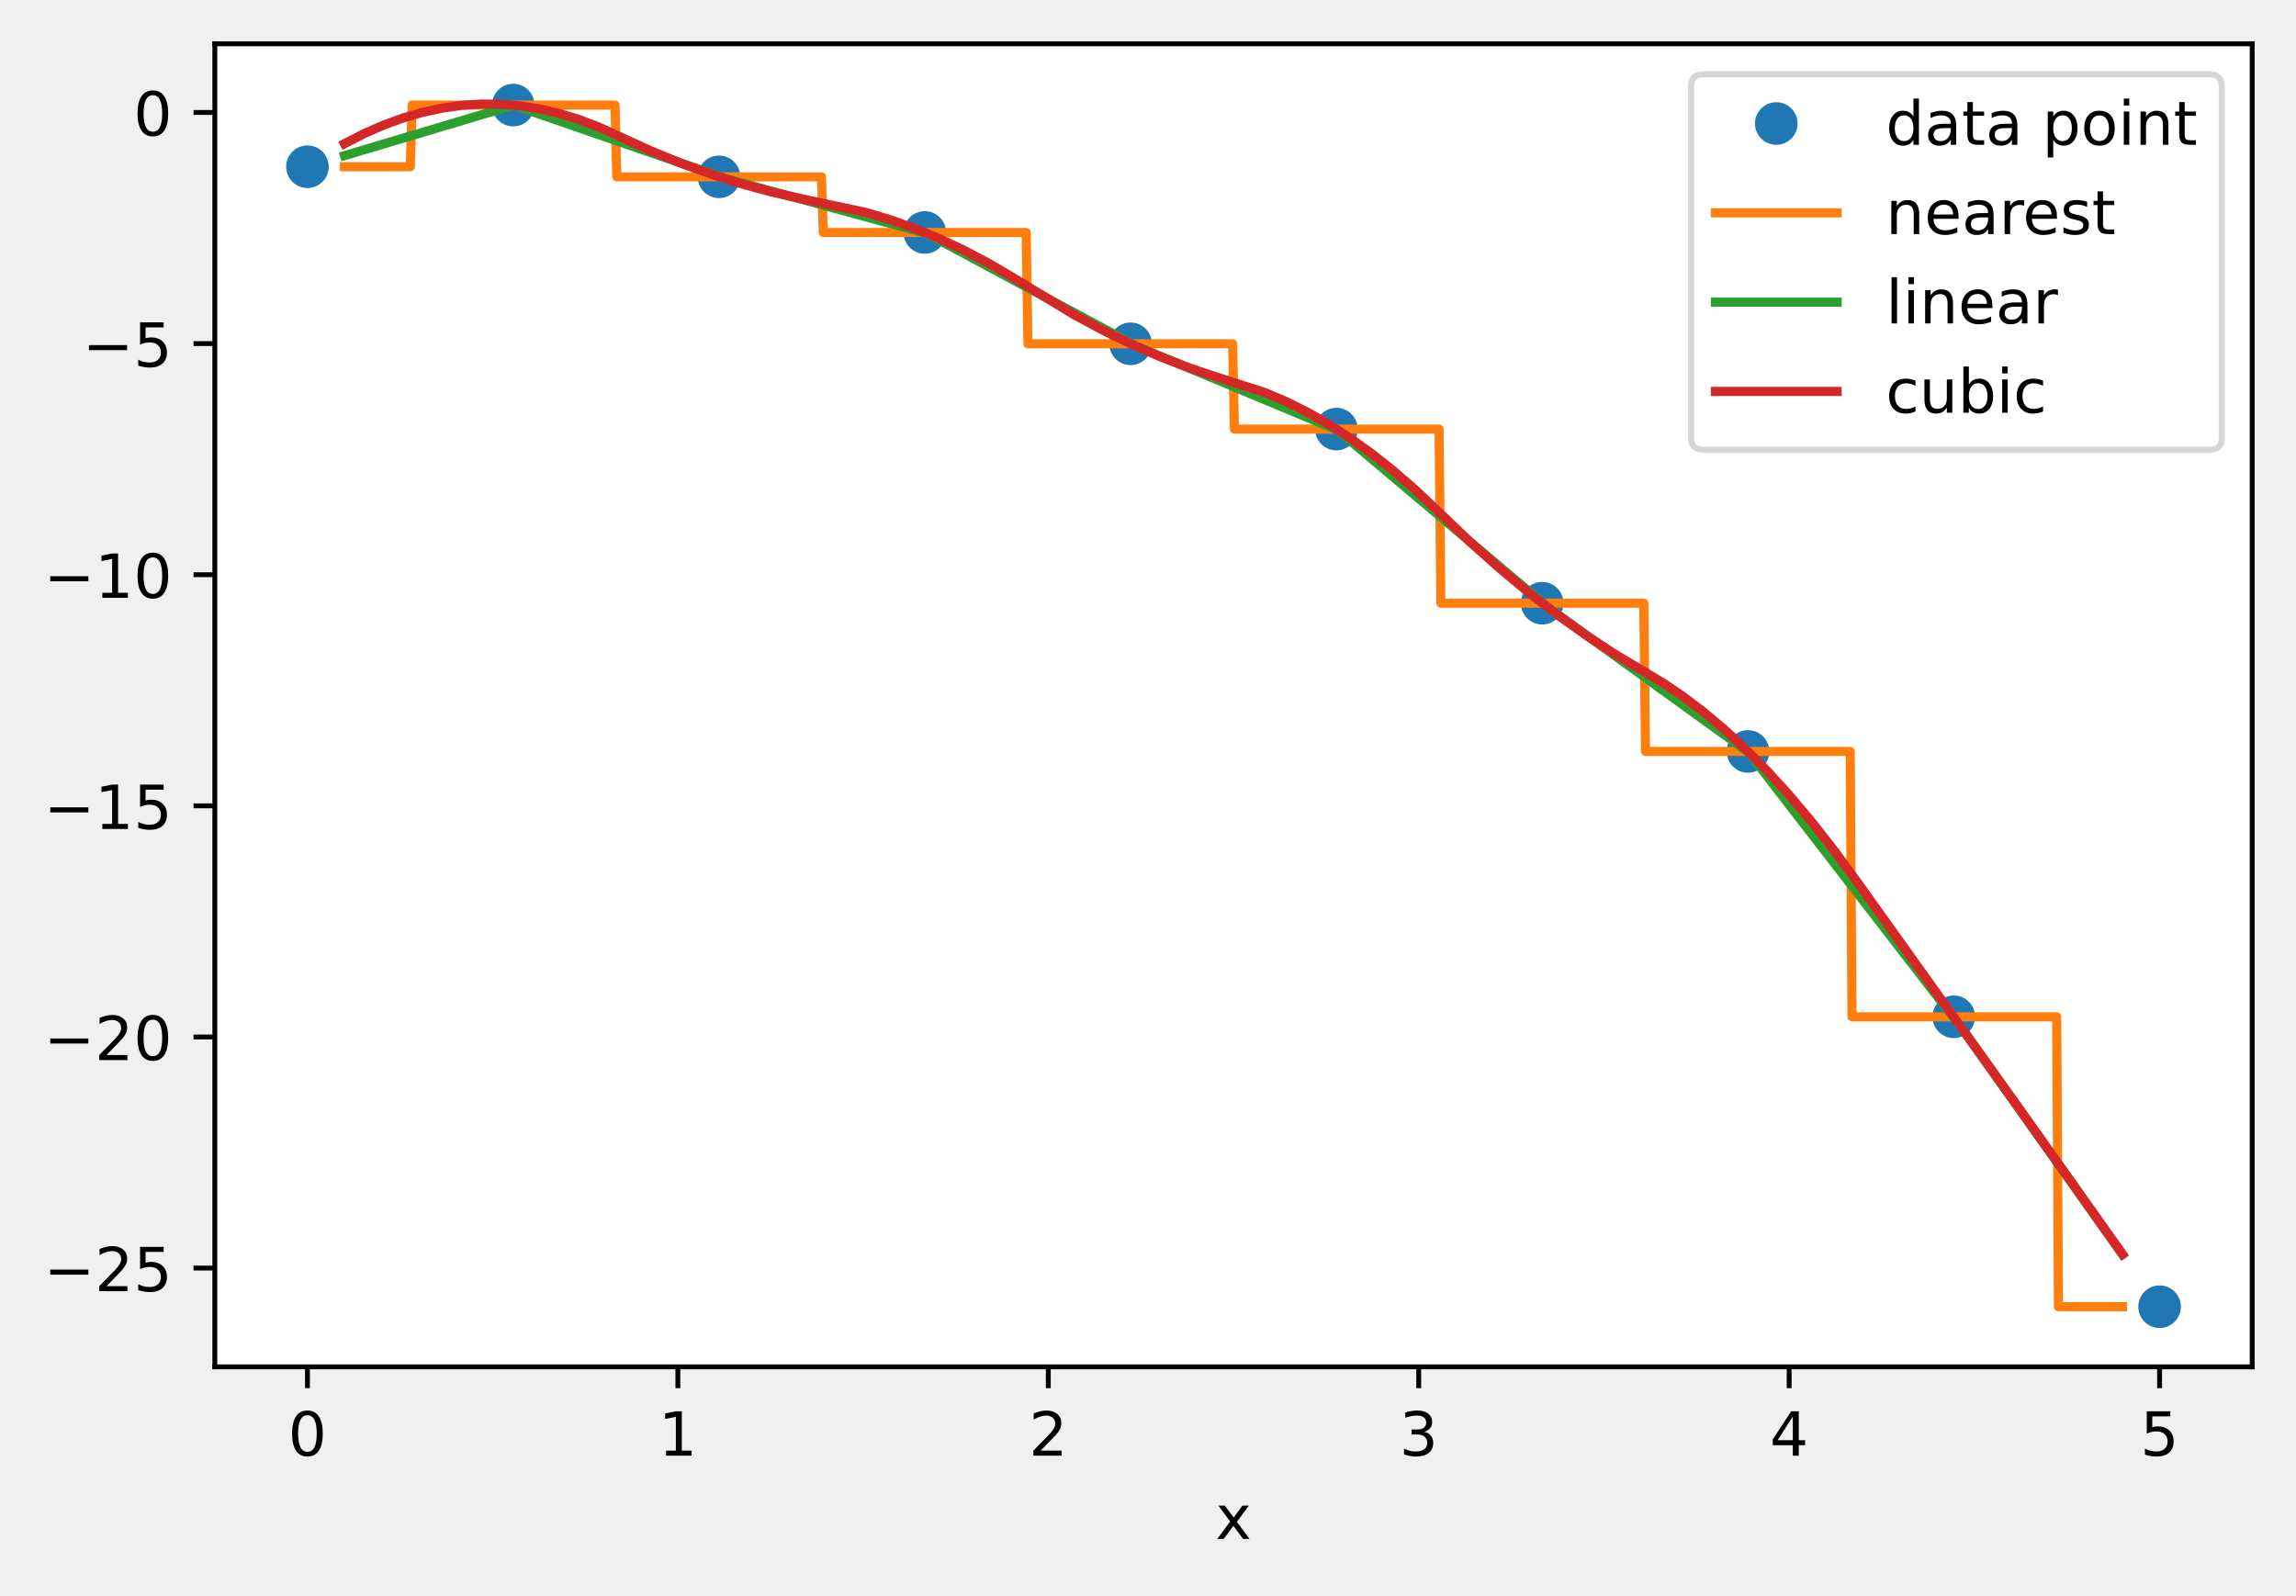
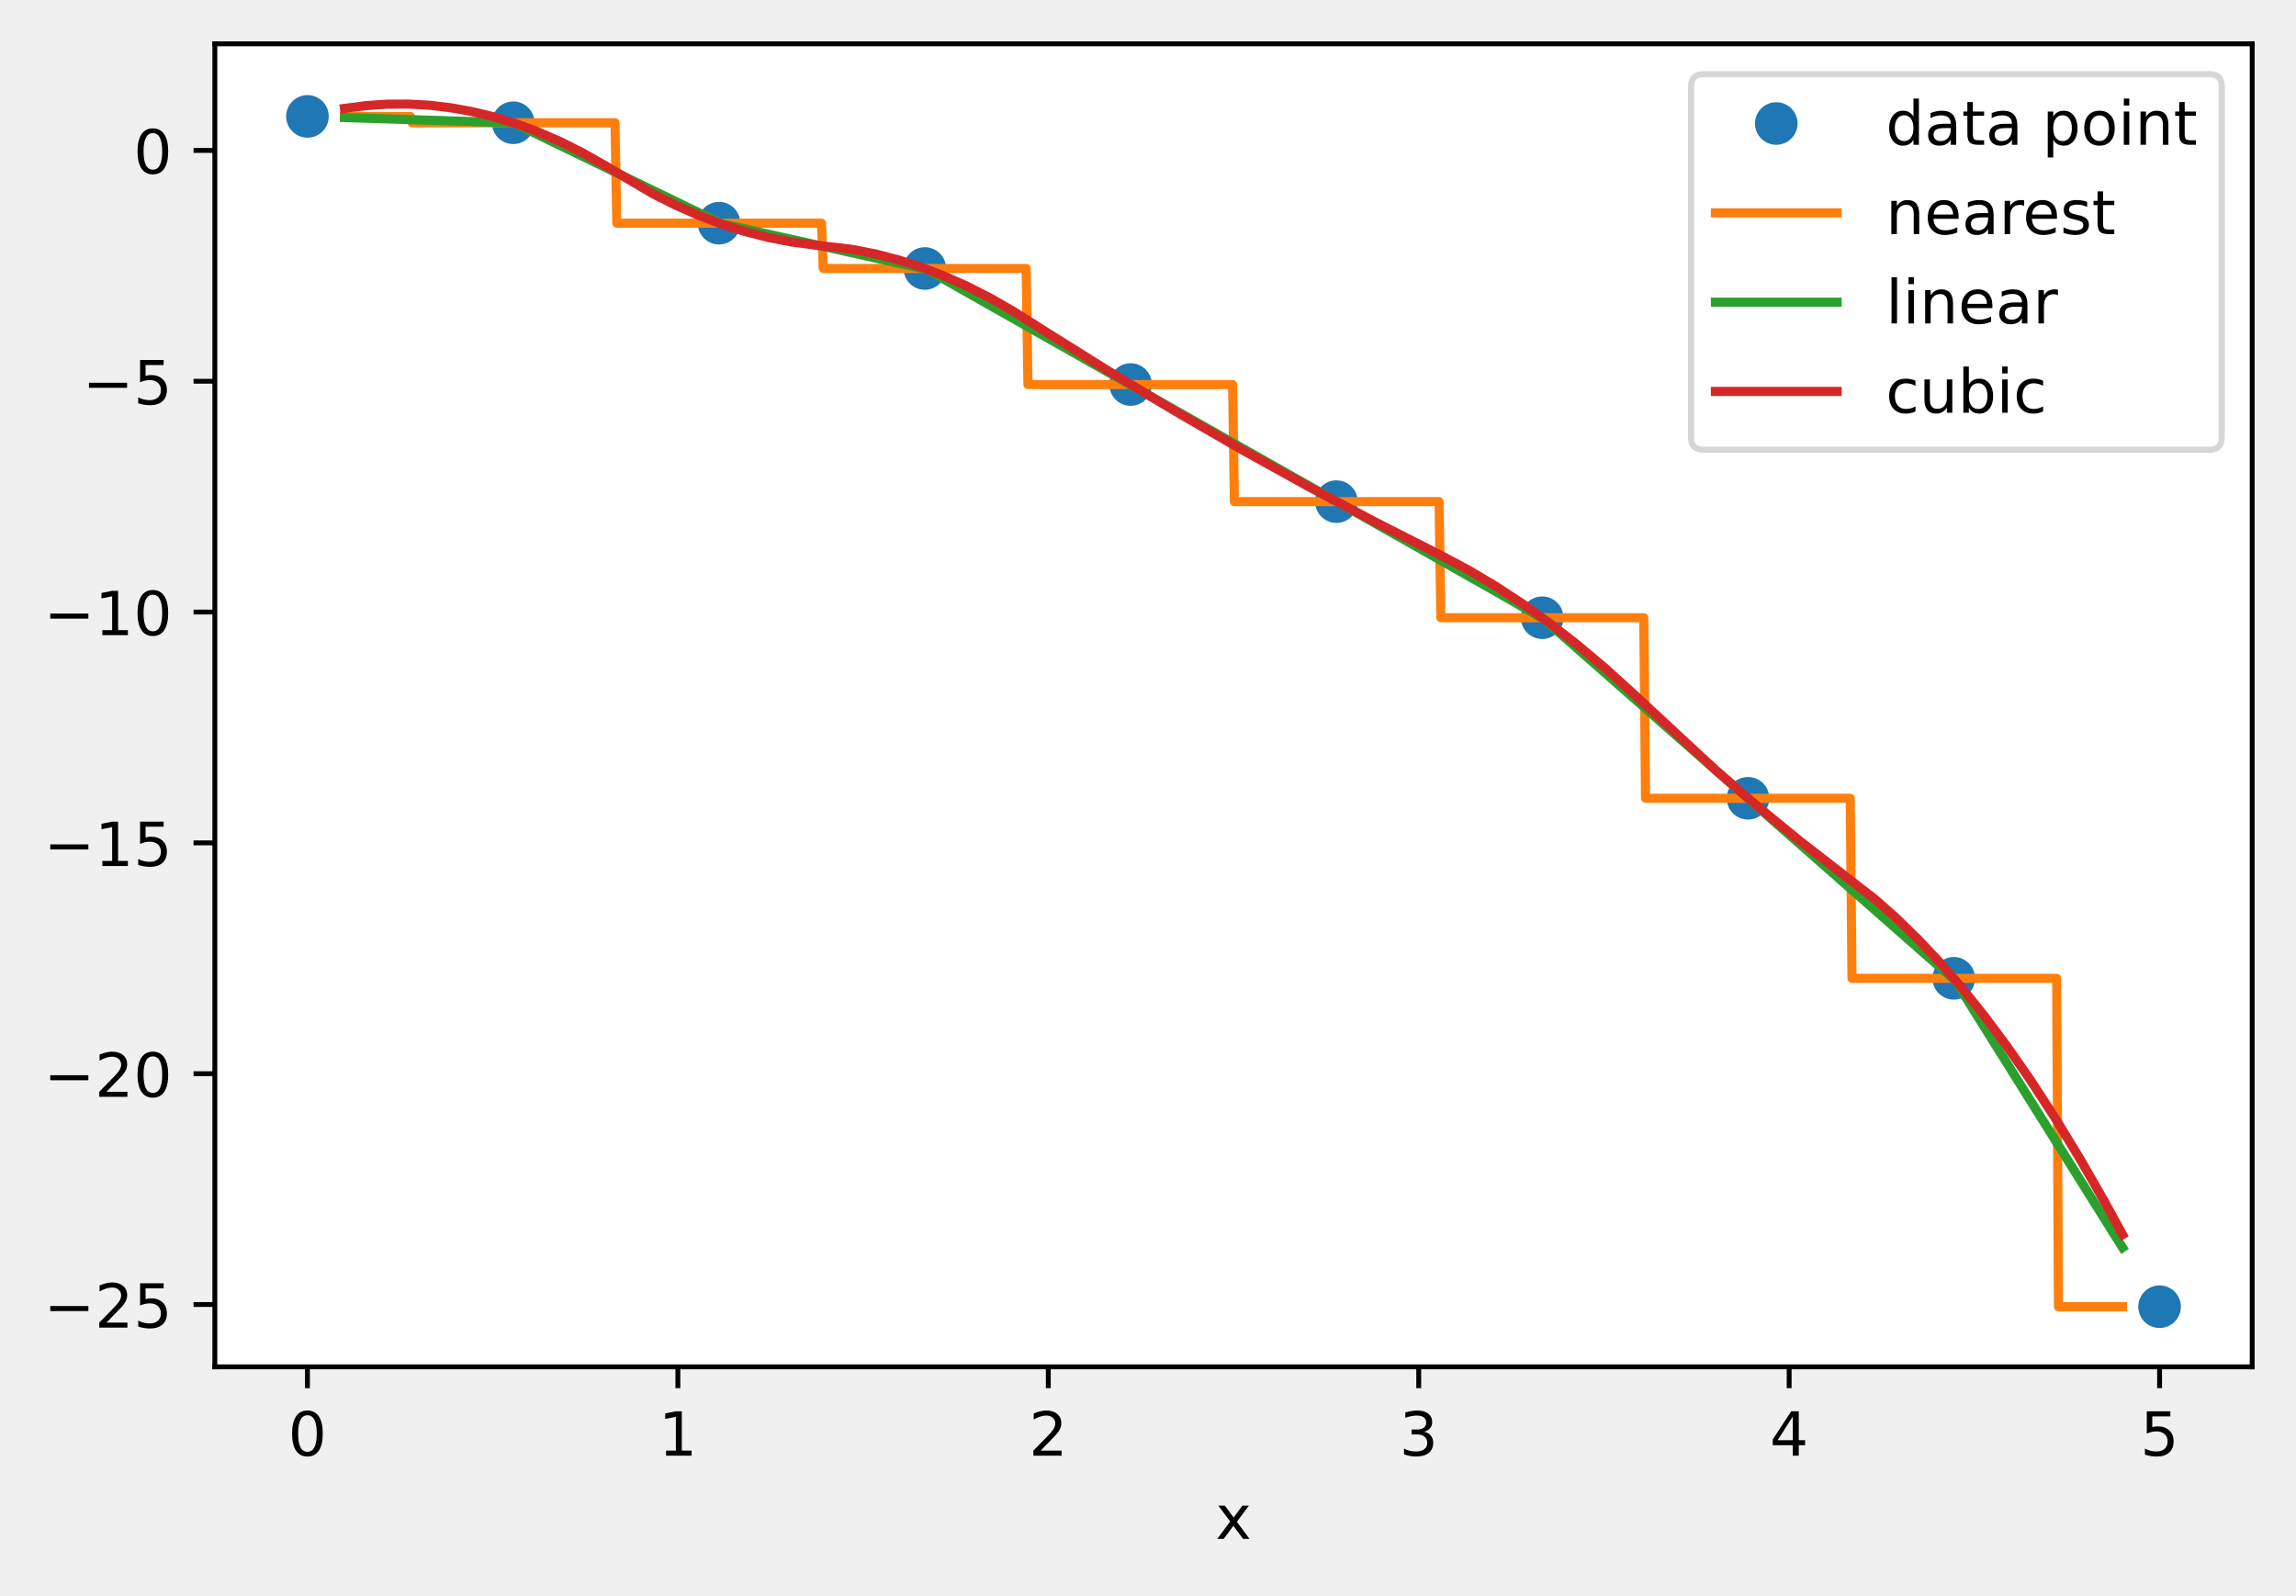
<svg xmlns="http://www.w3.org/2000/svg" xmlns:xlink="http://www.w3.org/1999/xlink" height="262.196pt" version="1.1" viewBox="0 0 377.305 262.196" width="377.305pt">
  <defs>
    <style type="text/css">*{stroke-linecap:butt;stroke-linejoin:round;}</style>
  </defs>
  <g id="figure_1">
    <g id="patch_1">
      <path d="M 0 262.196  L 377.305 262.196  L 377.305 0  L 0 0  z " style="fill:none;" />
    </g>
    <g id="axes_1">
      <g id="patch_2">
        <path d="M 35.305 224.64  L 370.105 224.64  L 370.105 7.2  L 35.305 7.2  z " style="fill:#ffffff;" />
      </g>
      <g id="matplotlib.axis_1">
        <g id="xtick_1">
          <g id="line2d_1">
            <defs>
-               <path d="M 0 0  L 0 3.5  " id="mc799b4574a" style="stroke:#000000;stroke-width:0.8;" />
-             </defs>
-             <g>
-               <use style="stroke:#000000;stroke-width:0.8;" x="50.523" xlink:href="#mc799b4574a" y="224.64" />
+               <path d="M 0 0  L 0 3.5  " id="mc7e67c83ed" style="stroke:#000000;stroke-width:0.8;" />
+             </defs>
+             <g>
+               <use style="stroke:#000000;stroke-width:0.8;" x="50.523" xlink:href="#mc7e67c83ed" y="224.64" />
            </g>
          </g>
          <g id="text_1">
            <g transform="translate(47.34162 239.2384)scale(0.1 -0.1)">
              <defs>
                <path d="M 31.781 66.406  Q 24.172 66.406 20.328 58.906  Q 16.5 51.422 16.5 36.375  Q 16.5 21.391 20.328 13.891  Q 24.172 6.391 31.781 6.391  Q 39.453 6.391 43.281 13.891  Q 47.125 21.391 47.125 36.375  Q 47.125 51.422 43.281 58.906  Q 39.453 66.406 31.781 66.406  z M 31.781 74.219  Q 44.047 74.219 50.516 64.516  Q 56.984 54.828 56.984 36.375  Q 56.984 17.969 50.516 8.266  Q 44.047 -1.422 31.781 -1.422  Q 19.531 -1.422 13.062 8.266  Q 6.594 17.969 6.594 36.375  Q 6.594 54.828 13.062 64.516  Q 19.531 74.219 31.781 74.219  z " id="DejaVuSans-48" />
              </defs>
              <use xlink:href="#DejaVuSans-48" />
            </g>
          </g>
        </g>
        <g id="xtick_2">
          <g id="line2d_2">
            <g>
-               <use style="stroke:#000000;stroke-width:0.8;" x="111.396" xlink:href="#mc799b4574a" y="224.64" />
+               <use style="stroke:#000000;stroke-width:0.8;" x="111.396" xlink:href="#mc7e67c83ed" y="224.64" />
            </g>
          </g>
          <g id="text_2">
            <g transform="translate(108.2143 239.2384)scale(0.1 -0.1)">
              <defs>
                <path d="M 12.406 8.297  L 28.516 8.297  L 28.516 63.922  L 10.984 60.406  L 10.984 69.391  L 28.422 72.906  L 38.281 72.906  L 38.281 8.297  L 54.391 8.297  L 54.391 0  L 12.406 0  z " id="DejaVuSans-49" />
              </defs>
              <use xlink:href="#DejaVuSans-49" />
            </g>
          </g>
        </g>
        <g id="xtick_3">
          <g id="line2d_3">
            <g>
-               <use style="stroke:#000000;stroke-width:0.8;" x="172.268" xlink:href="#mc799b4574a" y="224.64" />
+               <use style="stroke:#000000;stroke-width:0.8;" x="172.268" xlink:href="#mc7e67c83ed" y="224.64" />
            </g>
          </g>
          <g id="text_3">
            <g transform="translate(169.0871 239.2384)scale(0.1 -0.1)">
              <defs>
                <path d="M 19.188 8.297  L 53.609 8.297  L 53.609 0  L 7.328 0  L 7.328 8.297  Q 12.938 14.109 22.625 23.891  Q 32.328 33.688 34.812 36.531  Q 39.547 41.844 41.422 45.531  Q 43.312 49.219 43.312 52.781  Q 43.312 58.594 39.234 62.25  Q 35.156 65.922 28.609 65.922  Q 23.969 65.922 18.812 64.312  Q 13.672 62.703 7.812 59.422  L 7.812 69.391  Q 13.766 71.781 18.938 73  Q 24.125 74.219 28.422 74.219  Q 39.75 74.219 46.484 68.547  Q 53.219 62.891 53.219 53.422  Q 53.219 48.922 51.531 44.891  Q 49.859 40.875 45.406 35.406  Q 44.188 33.984 37.641 27.219  Q 31.109 20.453 19.188 8.297  z " id="DejaVuSans-50" />
              </defs>
              <use xlink:href="#DejaVuSans-50" />
            </g>
          </g>
        </g>
        <g id="xtick_4">
          <g id="line2d_4">
            <g>
-               <use style="stroke:#000000;stroke-width:0.8;" x="233.141" xlink:href="#mc799b4574a" y="224.64" />
+               <use style="stroke:#000000;stroke-width:0.8;" x="233.141" xlink:href="#mc7e67c83ed" y="224.64" />
            </g>
          </g>
          <g id="text_4">
            <g transform="translate(229.9598 239.2384)scale(0.1 -0.1)">
              <defs>
                <path d="M 40.578 39.312  Q 47.656 37.797 51.625 33  Q 55.609 28.219 55.609 21.188  Q 55.609 10.406 48.188 4.484  Q 40.766 -1.422 27.094 -1.422  Q 22.516 -1.422 17.656 -0.516  Q 12.797 0.391 7.625 2.203  L 7.625 11.719  Q 11.719 9.328 16.594 8.109  Q 21.484 6.891 26.812 6.891  Q 36.078 6.891 40.938 10.547  Q 45.797 14.203 45.797 21.188  Q 45.797 27.641 41.281 31.266  Q 36.766 34.906 28.719 34.906  L 20.219 34.906  L 20.219 43.016  L 29.109 43.016  Q 36.375 43.016 40.234 45.922  Q 44.094 48.828 44.094 54.297  Q 44.094 59.906 40.109 62.906  Q 36.141 65.922 28.719 65.922  Q 24.656 65.922 20.016 65.031  Q 15.375 64.156 9.812 62.312  L 9.812 71.094  Q 15.438 72.656 20.344 73.438  Q 25.25 74.219 29.594 74.219  Q 40.828 74.219 47.359 69.109  Q 53.906 64.016 53.906 55.328  Q 53.906 49.266 50.438 45.094  Q 46.969 40.922 40.578 39.312  z " id="DejaVuSans-51" />
              </defs>
              <use xlink:href="#DejaVuSans-51" />
            </g>
          </g>
        </g>
        <g id="xtick_5">
          <g id="line2d_5">
            <g>
-               <use style="stroke:#000000;stroke-width:0.8;" x="294.014" xlink:href="#mc799b4574a" y="224.64" />
+               <use style="stroke:#000000;stroke-width:0.8;" x="294.014" xlink:href="#mc7e67c83ed" y="224.64" />
            </g>
          </g>
          <g id="text_5">
            <g transform="translate(290.8325 239.2384)scale(0.1 -0.1)">
              <defs>
                <path d="M 37.797 64.312  L 12.891 25.391  L 37.797 25.391  z M 35.203 72.906  L 47.609 72.906  L 47.609 25.391  L 58.016 25.391  L 58.016 17.188  L 47.609 17.188  L 47.609 0  L 37.797 0  L 37.797 17.188  L 4.891 17.188  L 4.891 26.703  z " id="DejaVuSans-52" />
              </defs>
              <use xlink:href="#DejaVuSans-52" />
            </g>
          </g>
        </g>
        <g id="xtick_6">
          <g id="line2d_6">
            <g>
-               <use style="stroke:#000000;stroke-width:0.8;" x="354.887" xlink:href="#mc799b4574a" y="224.64" />
+               <use style="stroke:#000000;stroke-width:0.8;" x="354.887" xlink:href="#mc7e67c83ed" y="224.64" />
            </g>
          </g>
          <g id="text_6">
            <g transform="translate(351.7053 239.2384)scale(0.1 -0.1)">
              <defs>
                <path d="M 10.797 72.906  L 49.516 72.906  L 49.516 64.594  L 19.828 64.594  L 19.828 46.734  Q 21.969 47.469 24.109 47.828  Q 26.266 48.188 28.422 48.188  Q 40.625 48.188 47.75 41.5  Q 54.891 34.812 54.891 23.391  Q 54.891 11.625 47.562 5.094  Q 40.234 -1.422 26.906 -1.422  Q 22.312 -1.422 17.547 -0.641  Q 12.797 0.141 7.719 1.703  L 7.719 11.625  Q 12.109 9.234 16.797 8.062  Q 21.484 6.891 26.703 6.891  Q 35.156 6.891 40.078 11.328  Q 45.016 15.766 45.016 23.391  Q 45.016 31 40.078 35.438  Q 35.156 39.891 26.703 39.891  Q 22.75 39.891 18.812 39.016  Q 14.891 38.141 10.797 36.281  z " id="DejaVuSans-53" />
              </defs>
              <use xlink:href="#DejaVuSans-53" />
            </g>
          </g>
        </g>
        <g id="text_7">
          <g transform="translate(199.7453 252.9166)scale(0.1 -0.1)">
            <defs>
              <path d="M 54.891 54.688  L 35.109 28.078  L 55.906 0  L 45.312 0  L 29.391 21.484  L 13.484 0  L 2.875 0  L 24.125 28.609  L 4.688 54.688  L 15.281 54.688  L 29.781 35.203  L 44.281 54.688  z " id="DejaVuSans-120" />
            </defs>
            <use xlink:href="#DejaVuSans-120" />
          </g>
        </g>
      </g>
      <g id="matplotlib.axis_2">
        <g id="ytick_1">
          <g id="line2d_7">
            <defs>
-               <path d="M 0 0  L -3.5 0  " id="m73c71daa56" style="stroke:#000000;stroke-width:0.8;" />
-             </defs>
-             <g>
-               <use style="stroke:#000000;stroke-width:0.8;" x="35.305" xlink:href="#m73c71daa56" y="208.41" />
+               <path d="M 0 0  L -3.5 0  " id="mda17e55105" style="stroke:#000000;stroke-width:0.8;" />
+             </defs>
+             <g>
+               <use style="stroke:#000000;stroke-width:0.8;" x="35.305" xlink:href="#mda17e55105" y="214.397" />
            </g>
          </g>
          <g id="text_8">
-             <g transform="translate(7.2 212.2087)scale(0.1 -0.1)">
+             <g transform="translate(7.2 218.1959)scale(0.1 -0.1)">
              <defs>
                <path d="M 10.594 35.5  L 73.188 35.5  L 73.188 27.203  L 10.594 27.203  z " id="DejaVuSans-8722" />
              </defs>
              <use xlink:href="#DejaVuSans-8722" />
              <use x="83.789" xlink:href="#DejaVuSans-50" />
              <use x="147.412" xlink:href="#DejaVuSans-53" />
            </g>
          </g>
        </g>
        <g id="ytick_2">
          <g id="line2d_8">
            <g>
-               <use style="stroke:#000000;stroke-width:0.8;" x="35.305" xlink:href="#m73c71daa56" y="170.424" />
+               <use style="stroke:#000000;stroke-width:0.8;" x="35.305" xlink:href="#mda17e55105" y="176.462" />
            </g>
          </g>
          <g id="text_9">
-             <g transform="translate(7.2 174.2234)scale(0.1 -0.1)">
+             <g transform="translate(7.2 180.261)scale(0.1 -0.1)">
              <use xlink:href="#DejaVuSans-8722" />
              <use x="83.789" xlink:href="#DejaVuSans-50" />
              <use x="147.412" xlink:href="#DejaVuSans-48" />
            </g>
          </g>
        </g>
        <g id="ytick_3">
          <g id="line2d_9">
            <g>
-               <use style="stroke:#000000;stroke-width:0.8;" x="35.305" xlink:href="#m73c71daa56" y="132.439" />
+               <use style="stroke:#000000;stroke-width:0.8;" x="35.305" xlink:href="#mda17e55105" y="138.527" />
            </g>
          </g>
          <g id="text_10">
-             <g transform="translate(7.2 136.2381)scale(0.1 -0.1)">
+             <g transform="translate(7.2 142.326)scale(0.1 -0.1)">
              <use xlink:href="#DejaVuSans-8722" />
              <use x="83.789" xlink:href="#DejaVuSans-49" />
              <use x="147.412" xlink:href="#DejaVuSans-53" />
            </g>
          </g>
        </g>
        <g id="ytick_4">
          <g id="line2d_10">
            <g>
-               <use style="stroke:#000000;stroke-width:0.8;" x="35.305" xlink:href="#m73c71daa56" y="94.454" />
+               <use style="stroke:#000000;stroke-width:0.8;" x="35.305" xlink:href="#mda17e55105" y="100.592" />
            </g>
          </g>
          <g id="text_11">
-             <g transform="translate(7.2 98.25283)scale(0.1 -0.1)">
+             <g transform="translate(7.2 104.391)scale(0.1 -0.1)">
              <use xlink:href="#DejaVuSans-8722" />
              <use x="83.789" xlink:href="#DejaVuSans-49" />
              <use x="147.412" xlink:href="#DejaVuSans-48" />
            </g>
          </g>
        </g>
        <g id="ytick_5">
          <g id="line2d_11">
            <g>
-               <use style="stroke:#000000;stroke-width:0.8;" x="35.305" xlink:href="#m73c71daa56" y="56.468" />
+               <use style="stroke:#000000;stroke-width:0.8;" x="35.305" xlink:href="#mda17e55105" y="62.657" />
            </g>
          </g>
          <g id="text_12">
-             <g transform="translate(13.5625 60.26753)scale(0.1 -0.1)">
+             <g transform="translate(13.5625 66.45606)scale(0.1 -0.1)">
              <use xlink:href="#DejaVuSans-8722" />
              <use x="83.789" xlink:href="#DejaVuSans-53" />
            </g>
          </g>
        </g>
        <g id="ytick_6">
          <g id="line2d_12">
            <g>
-               <use style="stroke:#000000;stroke-width:0.8;" x="35.305" xlink:href="#m73c71daa56" y="18.483" />
+               <use style="stroke:#000000;stroke-width:0.8;" x="35.305" xlink:href="#mda17e55105" y="24.722" />
            </g>
          </g>
          <g id="text_13">
-             <g transform="translate(21.94219 22.28223)scale(0.1 -0.1)">
+             <g transform="translate(21.94219 28.52109)scale(0.1 -0.1)">
              <use xlink:href="#DejaVuSans-48" />
            </g>
          </g>
        </g>
      </g>
      <g id="line2d_13">
        <defs>
-           <path d="M 0 3  C 0.796 3 1.559 2.684 2.121 2.121  C 2.684 1.559 3 0.796 3 0  C 3 -0.796 2.684 -1.559 2.121 -2.121  C 1.559 -2.684 0.796 -3 0 -3  C -0.796 -3 -1.559 -2.684 -2.121 -2.121  C -2.684 -1.559 -3 -0.796 -3 0  C -3 0.796 -2.684 1.559 -2.121 2.121  C -1.559 2.684 -0.796 3 0 3  z " id="m8619d872c1" style="stroke:#1f77b4;" />
+           <path d="M 0 3  C 0.796 3 1.559 2.684 2.121 2.121  C 2.684 1.559 3 0.796 3 0  C 3 -0.796 2.684 -1.559 2.121 -2.121  C 1.559 -2.684 0.796 -3 0 -3  C -0.796 -3 -1.559 -2.684 -2.121 -2.121  C -2.684 -1.559 -3 -0.796 -3 0  C -3 0.796 -2.684 1.559 -2.121 2.121  C -1.559 2.684 -0.796 3 0 3  z " id="m07d501a0b1" style="stroke:#1f77b4;" />
        </defs>
-         <g clip-path="url(#p1059f5eacf)">
-           <use style="fill:#1f77b4;stroke:#1f77b4;" x="50.523" xlink:href="#m8619d872c1" y="27.401" />
-           <use style="fill:#1f77b4;stroke:#1f77b4;" x="84.341" xlink:href="#m8619d872c1" y="17.271" />
-           <use style="fill:#1f77b4;stroke:#1f77b4;" x="118.159" xlink:href="#m8619d872c1" y="29.064" />
-           <use style="fill:#1f77b4;stroke:#1f77b4;" x="151.977" xlink:href="#m8619d872c1" y="38.208" />
-           <use style="fill:#1f77b4;stroke:#1f77b4;" x="185.796" xlink:href="#m8619d872c1" y="56.501" />
-           <use style="fill:#1f77b4;stroke:#1f77b4;" x="219.614" xlink:href="#m8619d872c1" y="70.521" />
-           <use style="fill:#1f77b4;stroke:#1f77b4;" x="253.432" xlink:href="#m8619d872c1" y="99.135" />
-           <use style="fill:#1f77b4;stroke:#1f77b4;" x="287.25" xlink:href="#m8619d872c1" y="123.502" />
-           <use style="fill:#1f77b4;stroke:#1f77b4;" x="321.068" xlink:href="#m8619d872c1" y="167.112" />
-           <use style="fill:#1f77b4;stroke:#1f77b4;" x="354.887" xlink:href="#m8619d872c1" y="214.756" />
+         <g clip-path="url(#p6eb6c533b1)">
+           <use style="fill:#1f77b4;stroke:#1f77b4;" x="50.523" xlink:href="#m07d501a0b1" y="19.128" />
+           <use style="fill:#1f77b4;stroke:#1f77b4;" x="84.341" xlink:href="#m07d501a0b1" y="20.175" />
+           <use style="fill:#1f77b4;stroke:#1f77b4;" x="118.159" xlink:href="#m07d501a0b1" y="36.679" />
+           <use style="fill:#1f77b4;stroke:#1f77b4;" x="151.977" xlink:href="#m07d501a0b1" y="44.126" />
+           <use style="fill:#1f77b4;stroke:#1f77b4;" x="185.796" xlink:href="#m07d501a0b1" y="63.197" />
+           <use style="fill:#1f77b4;stroke:#1f77b4;" x="219.614" xlink:href="#m07d501a0b1" y="82.441" />
+           <use style="fill:#1f77b4;stroke:#1f77b4;" x="253.432" xlink:href="#m07d501a0b1" y="101.521" />
+           <use style="fill:#1f77b4;stroke:#1f77b4;" x="287.25" xlink:href="#m07d501a0b1" y="131.195" />
+           <use style="fill:#1f77b4;stroke:#1f77b4;" x="321.068" xlink:href="#m07d501a0b1" y="160.788" />
+           <use style="fill:#1f77b4;stroke:#1f77b4;" x="354.887" xlink:href="#m07d501a0b1" y="214.756" />
        </g>
      </g>
      <g id="line2d_14">
-         <path clip-path="url(#p1059f5eacf)" d="M 56.61 27.401  L 67.432 27.401  L 67.724 17.271  L 101.067 17.271  L 101.36 29.064  L 134.995 29.064  L 135.288 38.208  L 168.631 38.208  L 168.923 56.501  L 202.558 56.501  L 202.851 70.521  L 236.486 70.521  L 236.779 99.135  L 270.122 99.135  L 270.414 123.502  L 304.05 123.502  L 304.342 167.112  L 337.977 167.112  L 338.27 214.756  L 348.799 214.756  L 348.799 214.756  " style="fill:none;stroke:#ff7f0e;stroke-linecap:square;stroke-width:1.5;" />
+         <path clip-path="url(#p6eb6c533b1)" d="M 56.61 19.128  L 67.432 19.128  L 67.724 20.175  L 101.067 20.175  L 101.36 36.679  L 134.995 36.679  L 135.288 44.126  L 168.631 44.126  L 168.923 63.197  L 202.558 63.197  L 202.851 82.441  L 236.486 82.441  L 236.779 101.521  L 270.122 101.521  L 270.414 131.195  L 304.05 131.195  L 304.342 160.788  L 337.977 160.788  L 338.27 214.756  L 348.799 214.756  L 348.799 214.756  " style="fill:none;stroke:#ff7f0e;stroke-linecap:square;stroke-width:1.5;" />
      </g>
      <g id="line2d_15">
-         <path clip-path="url(#p1059f5eacf)" d="M 56.61 25.578  L 84.396 17.29  L 119.494 29.425  L 152.252 38.356  L 186.764 56.902  L 219.815 70.691  L 254.328 99.781  L 287.378 123.667  L 322.476 169.095  L 348.799 206.18  L 348.799 206.18  " style="fill:none;stroke:#2ca02c;stroke-linecap:square;stroke-width:1.5;" />
+         <path clip-path="url(#p6eb6c533b1)" d="M 56.61 19.317  L 84.396 20.202  L 118.616 36.78  L 152.252 44.281  L 210.748 77.396  L 246.138 97.406  L 253.743 101.794  L 321.306 161.167  L 348.799 205.042  L 348.799 205.042  " style="fill:none;stroke:#2ca02c;stroke-linecap:square;stroke-width:1.5;" />
      </g>
      <g id="line2d_16">
-         <path clip-path="url(#p1059f5eacf)" d="M 56.61 23.617  L 59.827 21.964  L 63.045 20.552  L 66.262 19.381  L 69.479 18.45  L 72.697 17.759  L 75.914 17.31  L 79.131 17.1  L 82.349 17.131  L 85.566 17.403  L 88.783 17.915  L 92 18.668  L 95.218 19.661  L 98.435 20.894  L 101.652 22.366  L 106.917 24.777  L 111.889 26.818  L 116.861 28.629  L 121.834 30.21  L 126.806 31.561  L 131.778 32.683  L 142.307 34.91  L 146.402 36.147  L 150.497 37.618  L 154.591 39.325  L 158.686 41.266  L 162.781 43.443  L 167.168 46.036  L 176.528 51.744  L 181.5 54.411  L 186.179 56.678  L 190.859 58.708  L 195.539 60.501  L 200.219 62.058  L 207.823 64.499  L 211.333 65.988  L 214.843 67.734  L 218.352 69.738  L 221.862 71.999  L 225.372 74.518  L 228.882 77.294  L 232.684 80.592  L 236.486 84.192  L 241.458 88.949  L 246.431 93.397  L 251.403 97.535  L 256.083 101.148  L 260.762 104.486  L 265.442 107.551  L 270.122 110.342  L 273.339 112.268  L 276.556 114.446  L 279.774 116.877  L 283.283 119.817  L 286.793 123.058  L 290.303 126.6  L 293.813 130.443  L 297.615 134.945  L 301.417 139.801  L 305.512 145.404  L 332.128 182.625  L 348.799 206.135  L 348.799 206.135  " style="fill:none;stroke:#d62728;stroke-linecap:square;stroke-width:1.5;" />
+         <path clip-path="url(#p6eb6c533b1)" d="M 56.61 17.816  L 60.12 17.359  L 63.63 17.121  L 67.139 17.102  L 70.649 17.302  L 74.159 17.721  L 77.669 18.359  L 81.179 19.215  L 84.688 20.291  L 88.198 21.586  L 92 23.235  L 95.803 25.142  L 99.605 27.306  L 107.209 31.799  L 111.012 33.715  L 114.814 35.396  L 118.616 36.841  L 122.418 38.05  L 126.221 39.024  L 130.023 39.762  L 133.825 40.265  L 139.967 40.975  L 143.77 41.713  L 147.572 42.692  L 151.374 43.911  L 155.176 45.37  L 158.979 47.071  L 162.781 49.011  L 166.583 51.193  L 171.555 54.341  L 182.377 61.112  L 193.199 67.624  L 204.021 73.876  L 215.135 80.033  L 225.957 85.777  L 237.071 91.42  L 241.458 93.766  L 245.846 96.378  L 250.233 99.256  L 254.62 102.399  L 259.007 105.808  L 263.687 109.737  L 268.367 113.968  L 282.113 126.731  L 288.841 132.541  L 295.568 138.052  L 302.002 143.043  L 308.144 147.806  L 311.654 150.913  L 315.164 154.333  L 318.674 158.064  L 322.183 162.106  L 325.986 166.837  L 329.788 171.934  L 333.59 177.397  L 337.685 183.689  L 341.78 190.406  L 345.874 197.546  L 348.799 202.907  L 348.799 202.907  " style="fill:none;stroke:#d62728;stroke-linecap:square;stroke-width:1.5;" />
      </g>
      <g id="patch_3">
        <path d="M 35.305 224.64  L 35.305 7.2  " style="fill:none;stroke:#000000;stroke-linecap:square;stroke-linejoin:miter;stroke-width:0.8;" />
      </g>
      <g id="patch_4">
        <path d="M 370.105 224.64  L 370.105 7.2  " style="fill:none;stroke:#000000;stroke-linecap:square;stroke-linejoin:miter;stroke-width:0.8;" />
      </g>
      <g id="patch_5">
        <path d="M 35.305 224.64  L 370.105 224.64  " style="fill:none;stroke:#000000;stroke-linecap:square;stroke-linejoin:miter;stroke-width:0.8;" />
      </g>
      <g id="patch_6">
        <path d="M 35.305 7.2  L 370.105 7.2  " style="fill:none;stroke:#000000;stroke-linecap:square;stroke-linejoin:miter;stroke-width:0.8;" />
      </g>
      <g id="legend_1">
        <g id="patch_7">
          <path d="M 279.898 73.912  L 363.105 73.912  Q 365.105 73.912 365.105 71.912  L 365.105 14.2  Q 365.105 12.2 363.105 12.2  L 279.898 12.2  Q 277.898 12.2 277.898 14.2  L 277.898 71.912  Q 277.898 73.912 279.898 73.912  z " style="fill:#ffffff;opacity:0.8;stroke:#cccccc;stroke-linejoin:miter;" />
        </g>
        <g id="line2d_17" />
        <g id="line2d_18">
          <g>
-             <use style="fill:#1f77b4;stroke:#1f77b4;" x="291.898" xlink:href="#m8619d872c1" y="20.298" />
+             <use style="fill:#1f77b4;stroke:#1f77b4;" x="291.898" xlink:href="#m07d501a0b1" y="20.298" />
          </g>
        </g>
        <g id="text_14">
          <g transform="translate(309.8984 23.79844)scale(0.1 -0.1)">
            <defs>
              <path d="M 45.406 46.391  L 45.406 75.984  L 54.391 75.984  L 54.391 0  L 45.406 0  L 45.406 8.203  Q 42.578 3.328 38.25 0.953  Q 33.938 -1.422 27.875 -1.422  Q 17.969 -1.422 11.734 6.484  Q 5.516 14.406 5.516 27.297  Q 5.516 40.188 11.734 48.094  Q 17.969 56 27.875 56  Q 33.938 56 38.25 53.625  Q 42.578 51.266 45.406 46.391  z M 14.797 27.297  Q 14.797 17.391 18.875 11.75  Q 22.953 6.109 30.078 6.109  Q 37.203 6.109 41.297 11.75  Q 45.406 17.391 45.406 27.297  Q 45.406 37.203 41.297 42.844  Q 37.203 48.484 30.078 48.484  Q 22.953 48.484 18.875 42.844  Q 14.797 37.203 14.797 27.297  z " id="DejaVuSans-100" />
              <path d="M 34.281 27.484  Q 23.391 27.484 19.188 25  Q 14.984 22.516 14.984 16.5  Q 14.984 11.719 18.141 8.906  Q 21.297 6.109 26.703 6.109  Q 34.188 6.109 38.703 11.406  Q 43.219 16.703 43.219 25.484  L 43.219 27.484  z M 52.203 31.203  L 52.203 0  L 43.219 0  L 43.219 8.297  Q 40.141 3.328 35.547 0.953  Q 30.953 -1.422 24.312 -1.422  Q 15.922 -1.422 10.953 3.297  Q 6 8.016 6 15.922  Q 6 25.141 12.172 29.828  Q 18.359 34.516 30.609 34.516  L 43.219 34.516  L 43.219 35.406  Q 43.219 41.609 39.141 45  Q 35.062 48.391 27.688 48.391  Q 23 48.391 18.547 47.266  Q 14.109 46.141 10.016 43.891  L 10.016 52.203  Q 14.938 54.109 19.578 55.047  Q 24.219 56 28.609 56  Q 40.484 56 46.344 49.844  Q 52.203 43.703 52.203 31.203  z " id="DejaVuSans-97" />
              <path d="M 18.312 70.219  L 18.312 54.688  L 36.812 54.688  L 36.812 47.703  L 18.312 47.703  L 18.312 18.016  Q 18.312 11.328 20.141 9.422  Q 21.969 7.516 27.594 7.516  L 36.812 7.516  L 36.812 0  L 27.594 0  Q 17.188 0 13.234 3.875  Q 9.281 7.766 9.281 18.016  L 9.281 47.703  L 2.688 47.703  L 2.688 54.688  L 9.281 54.688  L 9.281 70.219  z " id="DejaVuSans-116" />
              <path id="DejaVuSans-32" />
              <path d="M 18.109 8.203  L 18.109 -20.797  L 9.078 -20.797  L 9.078 54.688  L 18.109 54.688  L 18.109 46.391  Q 20.953 51.266 25.266 53.625  Q 29.594 56 35.594 56  Q 45.562 56 51.781 48.094  Q 58.016 40.188 58.016 27.297  Q 58.016 14.406 51.781 6.484  Q 45.562 -1.422 35.594 -1.422  Q 29.594 -1.422 25.266 0.953  Q 20.953 3.328 18.109 8.203  z M 48.688 27.297  Q 48.688 37.203 44.609 42.844  Q 40.531 48.484 33.406 48.484  Q 26.266 48.484 22.188 42.844  Q 18.109 37.203 18.109 27.297  Q 18.109 17.391 22.188 11.75  Q 26.266 6.109 33.406 6.109  Q 40.531 6.109 44.609 11.75  Q 48.688 17.391 48.688 27.297  z " id="DejaVuSans-112" />
              <path d="M 30.609 48.391  Q 23.391 48.391 19.188 42.75  Q 14.984 37.109 14.984 27.297  Q 14.984 17.484 19.156 11.844  Q 23.344 6.203 30.609 6.203  Q 37.797 6.203 41.984 11.859  Q 46.188 17.531 46.188 27.297  Q 46.188 37.016 41.984 42.703  Q 37.797 48.391 30.609 48.391  z M 30.609 56  Q 42.328 56 49.016 48.375  Q 55.719 40.766 55.719 27.297  Q 55.719 13.875 49.016 6.219  Q 42.328 -1.422 30.609 -1.422  Q 18.844 -1.422 12.172 6.219  Q 5.516 13.875 5.516 27.297  Q 5.516 40.766 12.172 48.375  Q 18.844 56 30.609 56  z " id="DejaVuSans-111" />
              <path d="M 9.422 54.688  L 18.406 54.688  L 18.406 0  L 9.422 0  z M 9.422 75.984  L 18.406 75.984  L 18.406 64.594  L 9.422 64.594  z " id="DejaVuSans-105" />
              <path d="M 54.891 33.016  L 54.891 0  L 45.906 0  L 45.906 32.719  Q 45.906 40.484 42.875 44.328  Q 39.844 48.188 33.797 48.188  Q 26.516 48.188 22.312 43.547  Q 18.109 38.922 18.109 30.906  L 18.109 0  L 9.078 0  L 9.078 54.688  L 18.109 54.688  L 18.109 46.188  Q 21.344 51.125 25.703 53.562  Q 30.078 56 35.797 56  Q 45.219 56 50.047 50.172  Q 54.891 44.344 54.891 33.016  z " id="DejaVuSans-110" />
            </defs>
            <use xlink:href="#DejaVuSans-100" />
            <use x="63.477" xlink:href="#DejaVuSans-97" />
            <use x="124.756" xlink:href="#DejaVuSans-116" />
            <use x="163.965" xlink:href="#DejaVuSans-97" />
            <use x="225.244" xlink:href="#DejaVuSans-32" />
            <use x="257.031" xlink:href="#DejaVuSans-112" />
            <use x="320.508" xlink:href="#DejaVuSans-111" />
            <use x="381.689" xlink:href="#DejaVuSans-105" />
            <use x="409.473" xlink:href="#DejaVuSans-110" />
            <use x="472.852" xlink:href="#DejaVuSans-116" />
          </g>
        </g>
        <g id="line2d_19">
          <path d="M 281.898 34.977  L 301.898 34.977  " style="fill:none;stroke:#ff7f0e;stroke-linecap:square;stroke-width:1.5;" />
        </g>
        <g id="line2d_20" />
        <g id="text_15">
          <g transform="translate(309.8984 38.47656)scale(0.1 -0.1)">
            <defs>
              <path d="M 56.203 29.594  L 56.203 25.203  L 14.891 25.203  Q 15.484 15.922 20.484 11.062  Q 25.484 6.203 34.422 6.203  Q 39.594 6.203 44.453 7.469  Q 49.312 8.734 54.109 11.281  L 54.109 2.781  Q 49.266 0.734 44.188 -0.344  Q 39.109 -1.422 33.891 -1.422  Q 20.797 -1.422 13.156 6.188  Q 5.516 13.812 5.516 26.812  Q 5.516 40.234 12.766 48.109  Q 20.016 56 32.328 56  Q 43.359 56 49.781 48.891  Q 56.203 41.797 56.203 29.594  z M 47.219 32.234  Q 47.125 39.594 43.094 43.984  Q 39.062 48.391 32.422 48.391  Q 24.906 48.391 20.391 44.141  Q 15.875 39.891 15.188 32.172  z " id="DejaVuSans-101" />
              <path d="M 41.109 46.297  Q 39.594 47.172 37.812 47.578  Q 36.031 48 33.891 48  Q 26.266 48 22.188 43.047  Q 18.109 38.094 18.109 28.812  L 18.109 0  L 9.078 0  L 9.078 54.688  L 18.109 54.688  L 18.109 46.188  Q 20.953 51.172 25.484 53.578  Q 30.031 56 36.531 56  Q 37.453 56 38.578 55.875  Q 39.703 55.766 41.062 55.516  z " id="DejaVuSans-114" />
              <path d="M 44.281 53.078  L 44.281 44.578  Q 40.484 46.531 36.375 47.5  Q 32.281 48.484 27.875 48.484  Q 21.188 48.484 17.844 46.438  Q 14.5 44.391 14.5 40.281  Q 14.5 37.156 16.891 35.375  Q 19.281 33.594 26.516 31.984  L 29.594 31.297  Q 39.156 29.25 43.188 25.516  Q 47.219 21.781 47.219 15.094  Q 47.219 7.469 41.188 3.016  Q 35.156 -1.422 24.609 -1.422  Q 20.219 -1.422 15.453 -0.562  Q 10.688 0.297 5.422 2  L 5.422 11.281  Q 10.406 8.688 15.234 7.391  Q 20.062 6.109 24.812 6.109  Q 31.156 6.109 34.562 8.281  Q 37.984 10.453 37.984 14.406  Q 37.984 18.062 35.516 20.016  Q 33.062 21.969 24.703 23.781  L 21.578 24.516  Q 13.234 26.266 9.516 29.906  Q 5.812 33.547 5.812 39.891  Q 5.812 47.609 11.281 51.797  Q 16.75 56 26.812 56  Q 31.781 56 36.172 55.266  Q 40.578 54.547 44.281 53.078  z " id="DejaVuSans-115" />
            </defs>
            <use xlink:href="#DejaVuSans-110" />
            <use x="63.379" xlink:href="#DejaVuSans-101" />
            <use x="124.902" xlink:href="#DejaVuSans-97" />
            <use x="186.182" xlink:href="#DejaVuSans-114" />
            <use x="225.045" xlink:href="#DejaVuSans-101" />
            <use x="286.568" xlink:href="#DejaVuSans-115" />
            <use x="338.668" xlink:href="#DejaVuSans-116" />
          </g>
        </g>
        <g id="line2d_21">
          <path d="M 281.898 49.655  L 301.898 49.655  " style="fill:none;stroke:#2ca02c;stroke-linecap:square;stroke-width:1.5;" />
        </g>
        <g id="line2d_22" />
        <g id="text_16">
          <g transform="translate(309.8984 53.15469)scale(0.1 -0.1)">
            <defs>
              <path d="M 9.422 75.984  L 18.406 75.984  L 18.406 0  L 9.422 0  z " id="DejaVuSans-108" />
            </defs>
            <use xlink:href="#DejaVuSans-108" />
            <use x="27.783" xlink:href="#DejaVuSans-105" />
            <use x="55.566" xlink:href="#DejaVuSans-110" />
            <use x="118.945" xlink:href="#DejaVuSans-101" />
            <use x="180.469" xlink:href="#DejaVuSans-97" />
            <use x="241.748" xlink:href="#DejaVuSans-114" />
          </g>
        </g>
        <g id="line2d_23">
          <path d="M 281.898 64.333  L 301.898 64.333  " style="fill:none;stroke:#d62728;stroke-linecap:square;stroke-width:1.5;" />
        </g>
        <g id="line2d_24" />
        <g id="text_17">
          <g transform="translate(309.8984 67.83281)scale(0.1 -0.1)">
            <defs>
              <path d="M 48.781 52.594  L 48.781 44.188  Q 44.969 46.297 41.141 47.344  Q 37.312 48.391 33.406 48.391  Q 24.656 48.391 19.812 42.844  Q 14.984 37.312 14.984 27.297  Q 14.984 17.281 19.812 11.734  Q 24.656 6.203 33.406 6.203  Q 37.312 6.203 41.141 7.25  Q 44.969 8.297 48.781 10.406  L 48.781 2.094  Q 45.016 0.344 40.984 -0.531  Q 36.969 -1.422 32.422 -1.422  Q 20.062 -1.422 12.781 6.344  Q 5.516 14.109 5.516 27.297  Q 5.516 40.672 12.859 48.328  Q 20.219 56 33.016 56  Q 37.156 56 41.109 55.141  Q 45.062 54.297 48.781 52.594  z " id="DejaVuSans-99" />
              <path d="M 8.5 21.578  L 8.5 54.688  L 17.484 54.688  L 17.484 21.922  Q 17.484 14.156 20.5 10.266  Q 23.531 6.391 29.594 6.391  Q 36.859 6.391 41.078 11.031  Q 45.312 15.672 45.312 23.688  L 45.312 54.688  L 54.297 54.688  L 54.297 0  L 45.312 0  L 45.312 8.406  Q 42.047 3.422 37.719 1  Q 33.406 -1.422 27.688 -1.422  Q 18.266 -1.422 13.375 4.438  Q 8.5 10.297 8.5 21.578  z M 31.109 56  z " id="DejaVuSans-117" />
              <path d="M 48.688 27.297  Q 48.688 37.203 44.609 42.844  Q 40.531 48.484 33.406 48.484  Q 26.266 48.484 22.188 42.844  Q 18.109 37.203 18.109 27.297  Q 18.109 17.391 22.188 11.75  Q 26.266 6.109 33.406 6.109  Q 40.531 6.109 44.609 11.75  Q 48.688 17.391 48.688 27.297  z M 18.109 46.391  Q 20.953 51.266 25.266 53.625  Q 29.594 56 35.594 56  Q 45.562 56 51.781 48.094  Q 58.016 40.188 58.016 27.297  Q 58.016 14.406 51.781 6.484  Q 45.562 -1.422 35.594 -1.422  Q 29.594 -1.422 25.266 0.953  Q 20.953 3.328 18.109 8.203  L 18.109 0  L 9.078 0  L 9.078 75.984  L 18.109 75.984  z " id="DejaVuSans-98" />
            </defs>
            <use xlink:href="#DejaVuSans-99" />
            <use x="54.98" xlink:href="#DejaVuSans-117" />
            <use x="118.359" xlink:href="#DejaVuSans-98" />
            <use x="181.836" xlink:href="#DejaVuSans-105" />
            <use x="209.619" xlink:href="#DejaVuSans-99" />
          </g>
        </g>
      </g>
    </g>
  </g>
  <defs>
-     <clipPath id="p1059f5eacf">
+     <clipPath id="p6eb6c533b1">
      <rect height="217.44" width="334.8" x="35.305" y="7.2" />
    </clipPath>
  </defs>
</svg>
